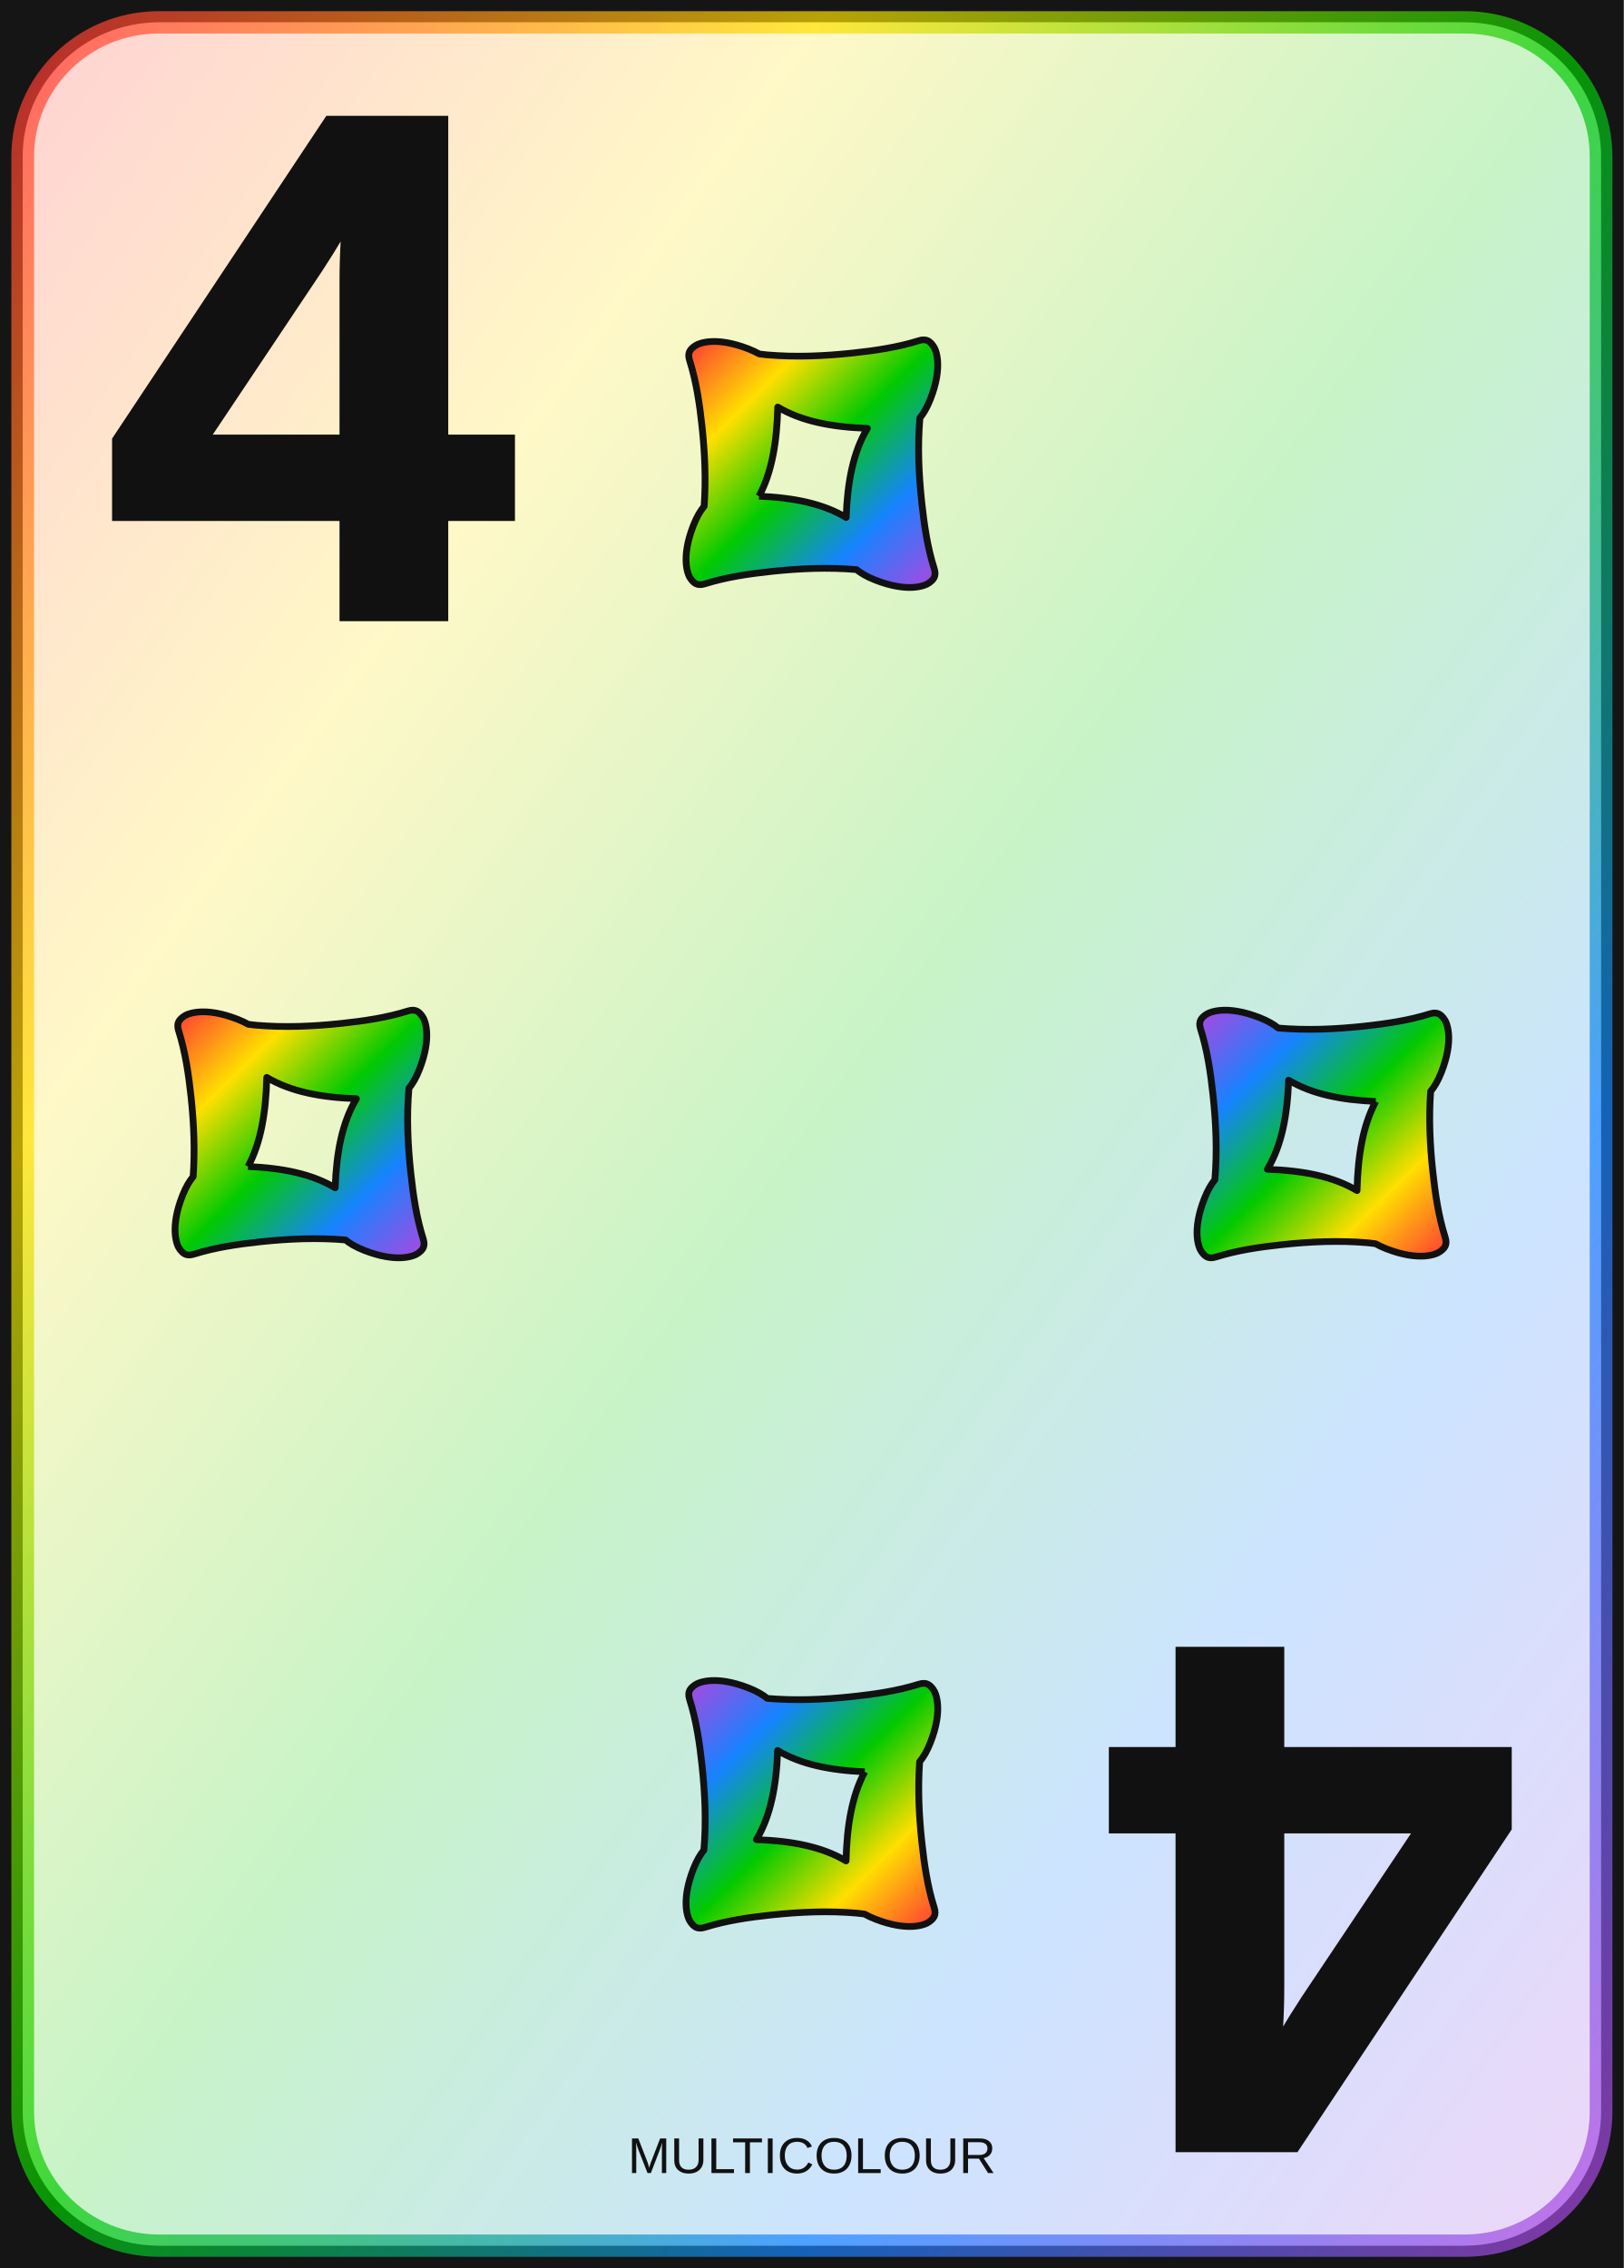
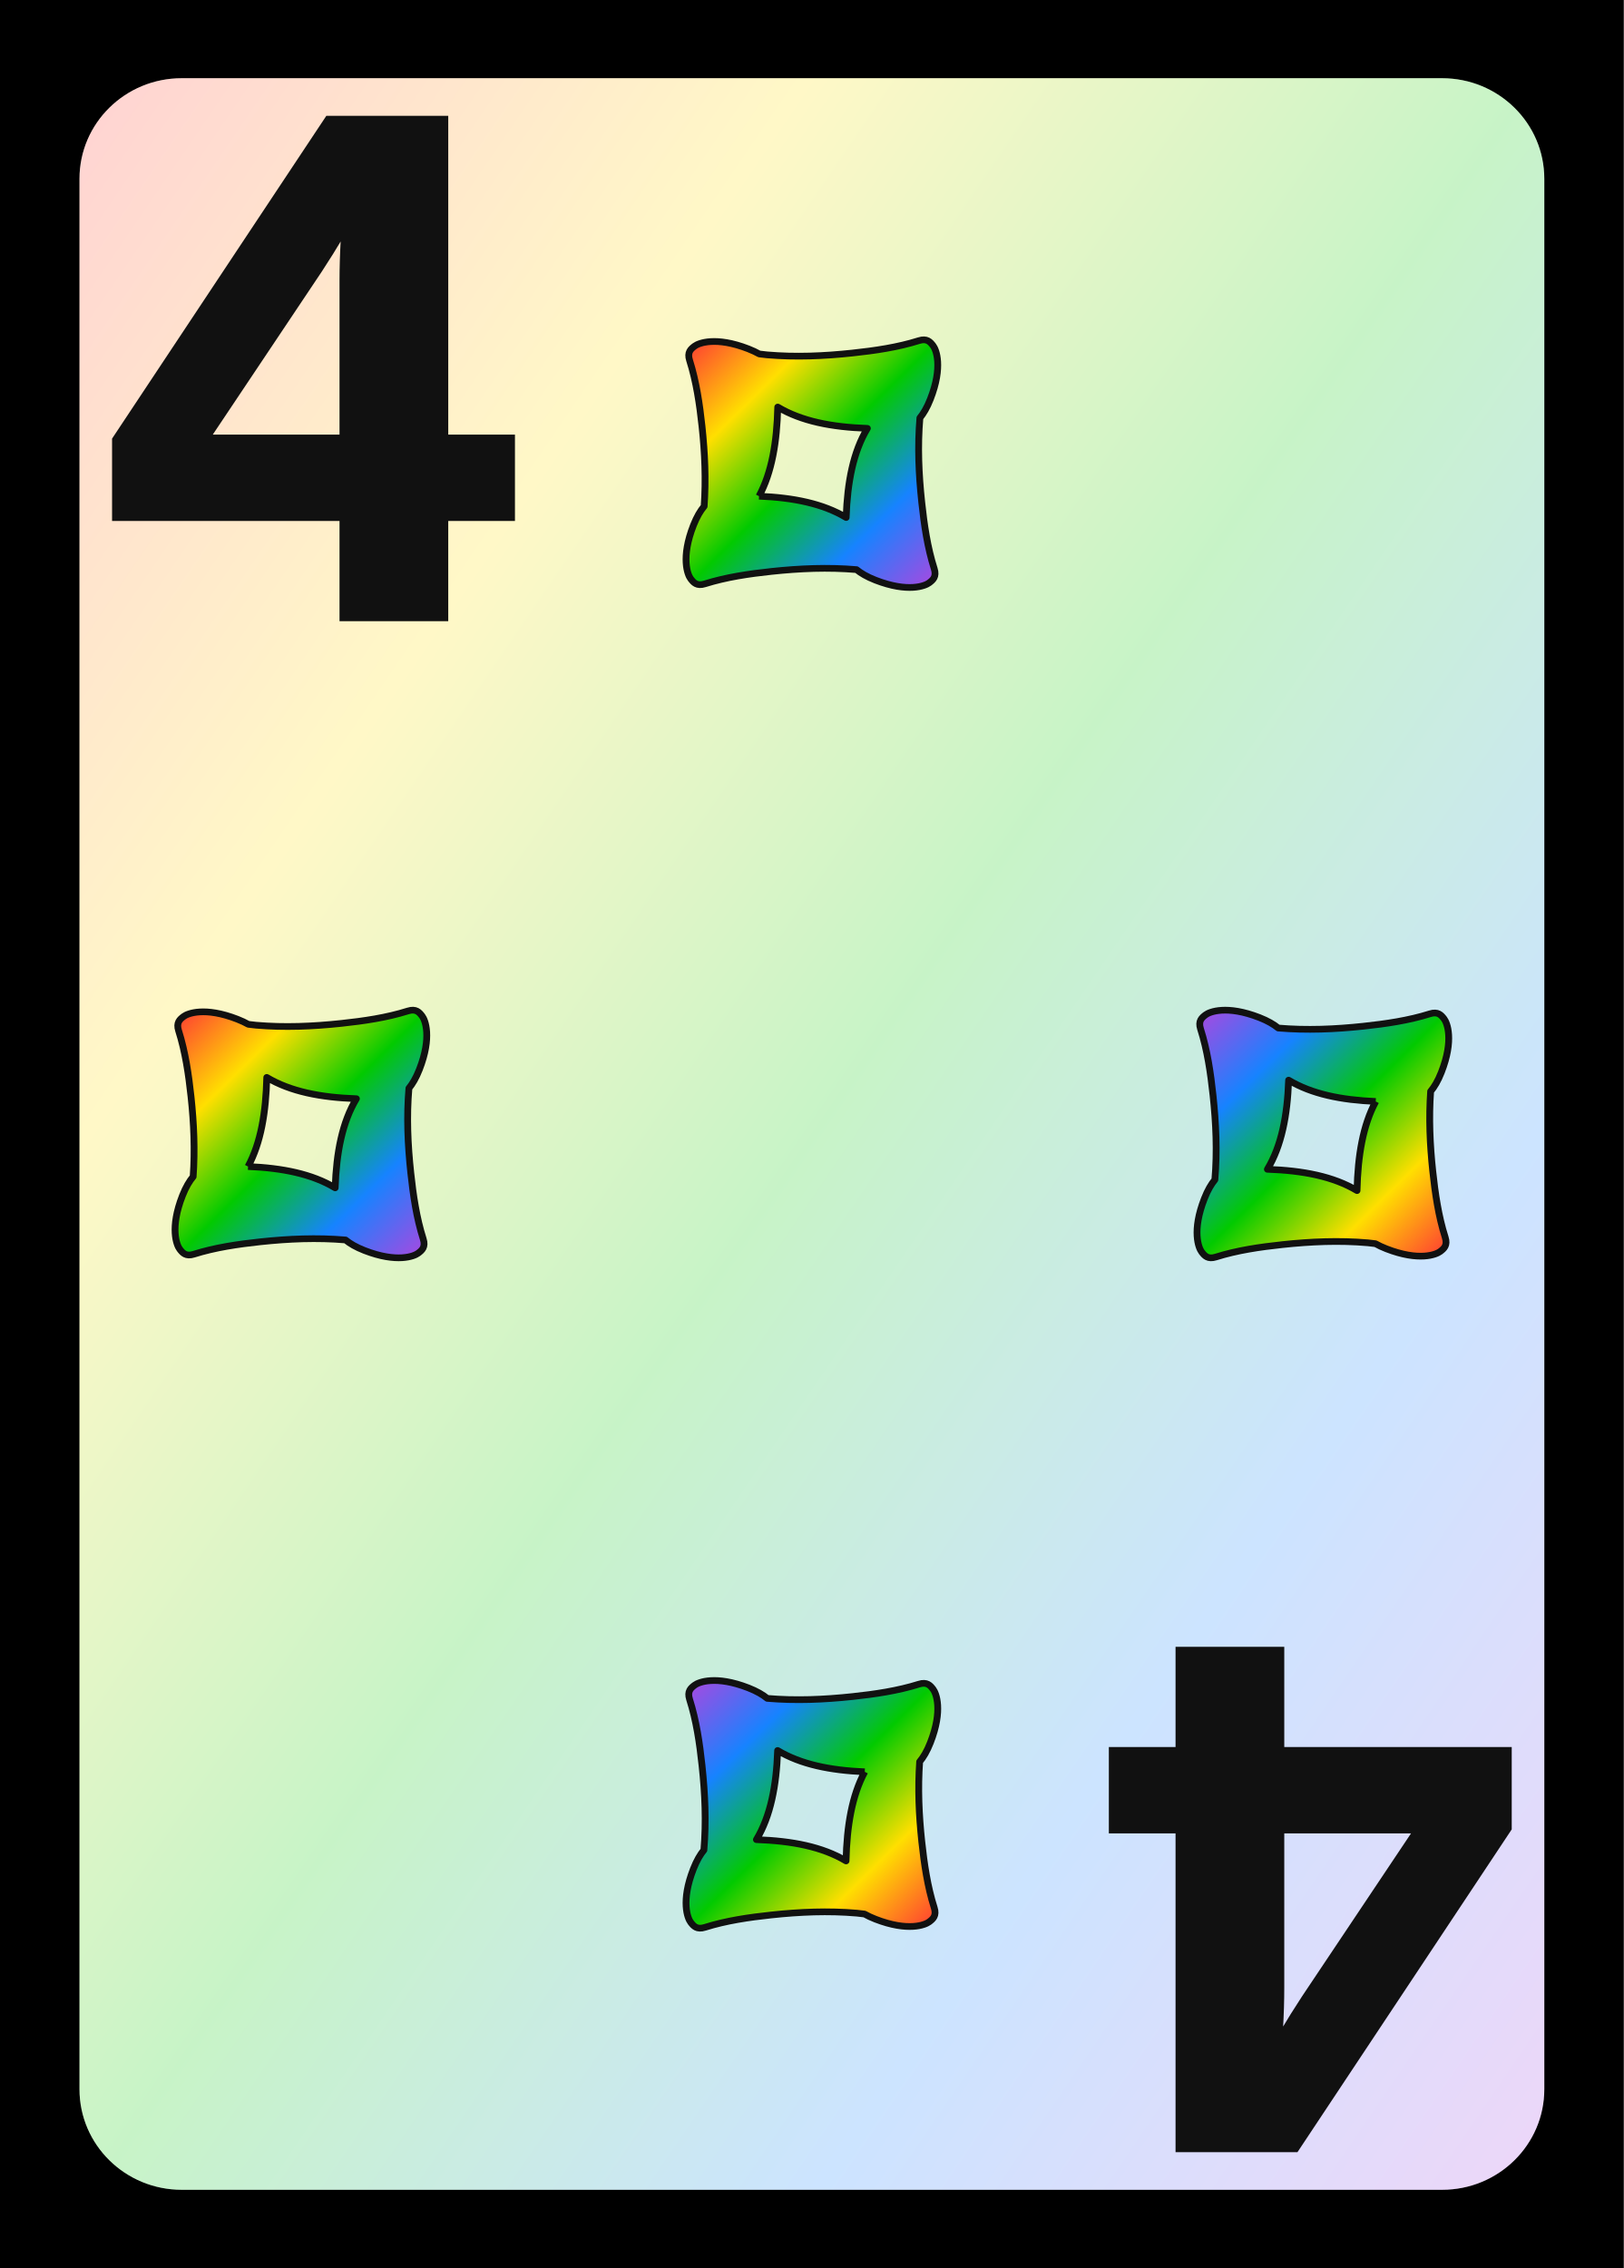
<svg xmlns="http://www.w3.org/2000/svg" width="63mm" height="88mm" viewBox="0 0 286 406" preserveAspectRatio="none" role="img" aria-labelledby="title">
  <defs>
    <linearGradient id="rainbow" x1="0" y1="0" x2="1" y2="1">
      <stop offset="0" stop-color="#ff3535" />
      <stop offset=".25" stop-color="#ffdf00" />
      <stop offset=".5" stop-color="#02ca00" />
      <stop offset=".75" stop-color="#1683ff" />
      <stop offset="1" stop-color="#ae46df" />
    </linearGradient>
  </defs>
-   <rect width="286" height="406" fill="#151515" />
-   <rect x="4" y="4" width="278" height="398" rx="24" fill="white" />
-   <rect x="4" y="4" width="278" height="398" rx="24" fill="url(#rainbow)" fill-opacity="0.22" stroke="url(#rainbow)" stroke-opacity=".7" stroke-width="4" />
+   <rect width="286" height="406" fill="#000" />
+   <rect x="14" y="14" width="258" height="378" rx="18" fill="white" />
+   <rect x="14" y="14" width="258" height="378" rx="18" fill="url(#rainbow)" fill-opacity="0.22" />
  <text x="19" y="110" font-family="Arial,Helvetica,sans-serif" font-size="128" font-weight="700" fill="#111" stroke="#111" stroke-width="2.4" paint-order="stroke fill">4</text>
  <g transform="translate(286 406) rotate(180)">
    <text x="19" y="110" font-family="Arial,Helvetica,sans-serif" font-size="128" font-weight="700" fill="#111" stroke="#111" stroke-width="2.4" paint-order="stroke fill">4</text>
  </g>
  <g transform="translate(143 83) rotate(0) scale(0.4)">
    <path d="M-23.281 14.563C-17.64 3.904 -15.397 -9.591 -15.033 -25.325C-4.63 -18.997 8.713 -16.345 24.43 -15.792C18.217 -5.273 15.623 8.216 15.083 24.097C4.925 17.896 -8.029 15.206 -23.281 14.563M48.383 17.425C47.039 4.788 46.493 -7.81 47.56 -20.479C49.118 -22.406 50.708 -25.083 52.159 -28.855C57.788 -43.425 54.691 -51.019 53.39 -52.761C52.09 -54.51 50.664 -56.189 47.127 -55.057C37.729 -52.042 27.659 -50.567 17.878 -49.505C5.339 -48.144 -7.174 -47.584 -19.763 -48.691C-20.856 -48.786 -22.012 -48.932 -23.168 -49.092C-24.538 -49.874 -26.121 -50.644 -27.986 -51.381C-42.378 -57.073 -49.879 -53.938 -51.6 -52.621C-53.328 -51.305 -54.986 -49.861 -53.868 -46.287C-50.891 -36.773 -49.433 -26.572 -48.384 -16.682C-47.121 -4.758 -46.612 7.141 -47.448 19.085C-49.044 21.018 -50.671 23.727 -52.16 27.588C-57.788 42.158 -54.691 49.758 -53.385 51.501C-52.084 53.249 -50.664 54.928 -47.128 53.79C-37.73 50.782 -27.66 49.3 -17.885 48.238C-5.371 46.883 7.111 46.33 19.656 47.424C21.566 49.014 24.223 50.636 27.98 52.124C42.372 57.816 49.879 54.681 51.594 53.364C53.327 52.047 54.98 50.604 53.868 47.03C50.884 37.516 49.426 27.314 48.383 17.425Z" fill="url(#rainbow)" stroke="#111" stroke-width="3" stroke-linejoin="round" />
  </g>
  <g transform="translate(143 323) rotate(180) scale(0.4)">
    <path d="M-23.281 14.563C-17.64 3.904 -15.397 -9.591 -15.033 -25.325C-4.63 -18.997 8.713 -16.345 24.43 -15.792C18.217 -5.273 15.623 8.216 15.083 24.097C4.925 17.896 -8.029 15.206 -23.281 14.563M48.383 17.425C47.039 4.788 46.493 -7.81 47.56 -20.479C49.118 -22.406 50.708 -25.083 52.159 -28.855C57.788 -43.425 54.691 -51.019 53.39 -52.761C52.09 -54.51 50.664 -56.189 47.127 -55.057C37.729 -52.042 27.659 -50.567 17.878 -49.505C5.339 -48.144 -7.174 -47.584 -19.763 -48.691C-20.856 -48.786 -22.012 -48.932 -23.168 -49.092C-24.538 -49.874 -26.121 -50.644 -27.986 -51.381C-42.378 -57.073 -49.879 -53.938 -51.6 -52.621C-53.328 -51.305 -54.986 -49.861 -53.868 -46.287C-50.891 -36.773 -49.433 -26.572 -48.384 -16.682C-47.121 -4.758 -46.612 7.141 -47.448 19.085C-49.044 21.018 -50.671 23.727 -52.16 27.588C-57.788 42.158 -54.691 49.758 -53.385 51.501C-52.084 53.249 -50.664 54.928 -47.128 53.79C-37.73 50.782 -27.66 49.3 -17.885 48.238C-5.371 46.883 7.111 46.33 19.656 47.424C21.566 49.014 24.223 50.636 27.98 52.124C42.372 57.816 49.879 54.681 51.594 53.364C53.327 52.047 54.98 50.604 53.868 47.03C50.884 37.516 49.426 27.314 48.383 17.425Z" fill="url(#rainbow)" stroke="#111" stroke-width="3" stroke-linejoin="round" />
  </g>
  <g transform="translate(53 203) rotate(0) scale(0.4)">
    <path d="M-23.281 14.563C-17.64 3.904 -15.397 -9.591 -15.033 -25.325C-4.63 -18.997 8.713 -16.345 24.43 -15.792C18.217 -5.273 15.623 8.216 15.083 24.097C4.925 17.896 -8.029 15.206 -23.281 14.563M48.383 17.425C47.039 4.788 46.493 -7.81 47.56 -20.479C49.118 -22.406 50.708 -25.083 52.159 -28.855C57.788 -43.425 54.691 -51.019 53.39 -52.761C52.09 -54.51 50.664 -56.189 47.127 -55.057C37.729 -52.042 27.659 -50.567 17.878 -49.505C5.339 -48.144 -7.174 -47.584 -19.763 -48.691C-20.856 -48.786 -22.012 -48.932 -23.168 -49.092C-24.538 -49.874 -26.121 -50.644 -27.986 -51.381C-42.378 -57.073 -49.879 -53.938 -51.6 -52.621C-53.328 -51.305 -54.986 -49.861 -53.868 -46.287C-50.891 -36.773 -49.433 -26.572 -48.384 -16.682C-47.121 -4.758 -46.612 7.141 -47.448 19.085C-49.044 21.018 -50.671 23.727 -52.16 27.588C-57.788 42.158 -54.691 49.758 -53.385 51.501C-52.084 53.249 -50.664 54.928 -47.128 53.79C-37.73 50.782 -27.66 49.3 -17.885 48.238C-5.371 46.883 7.111 46.33 19.656 47.424C21.566 49.014 24.223 50.636 27.98 52.124C42.372 57.816 49.879 54.681 51.594 53.364C53.327 52.047 54.98 50.604 53.868 47.03C50.884 37.516 49.426 27.314 48.383 17.425Z" fill="url(#rainbow)" stroke="#111" stroke-width="3" stroke-linejoin="round" />
  </g>
  <g transform="translate(233 203) rotate(180) scale(0.4)">
    <path d="M-23.281 14.563C-17.64 3.904 -15.397 -9.591 -15.033 -25.325C-4.63 -18.997 8.713 -16.345 24.43 -15.792C18.217 -5.273 15.623 8.216 15.083 24.097C4.925 17.896 -8.029 15.206 -23.281 14.563M48.383 17.425C47.039 4.788 46.493 -7.81 47.56 -20.479C49.118 -22.406 50.708 -25.083 52.159 -28.855C57.788 -43.425 54.691 -51.019 53.39 -52.761C52.09 -54.51 50.664 -56.189 47.127 -55.057C37.729 -52.042 27.659 -50.567 17.878 -49.505C5.339 -48.144 -7.174 -47.584 -19.763 -48.691C-20.856 -48.786 -22.012 -48.932 -23.168 -49.092C-24.538 -49.874 -26.121 -50.644 -27.986 -51.381C-42.378 -57.073 -49.879 -53.938 -51.6 -52.621C-53.328 -51.305 -54.986 -49.861 -53.868 -46.287C-50.891 -36.773 -49.433 -26.572 -48.384 -16.682C-47.121 -4.758 -46.612 7.141 -47.448 19.085C-49.044 21.018 -50.671 23.727 -52.16 27.588C-57.788 42.158 -54.691 49.758 -53.385 51.501C-52.084 53.249 -50.664 54.928 -47.128 53.79C-37.73 50.782 -27.66 49.3 -17.885 48.238C-5.371 46.883 7.111 46.33 19.656 47.424C21.566 49.014 24.223 50.636 27.98 52.124C42.372 57.816 49.879 54.681 51.594 53.364C53.327 52.047 54.98 50.604 53.868 47.03C50.884 37.516 49.426 27.314 48.383 17.425Z" fill="url(#rainbow)" stroke="#111" stroke-width="3" stroke-linejoin="round" />
  </g>
-   <text x="143" y="389" font-family="Arial,sans-serif" font-size="9" text-anchor="middle" fill="#111">MULTICOLOUR</text>
</svg>
